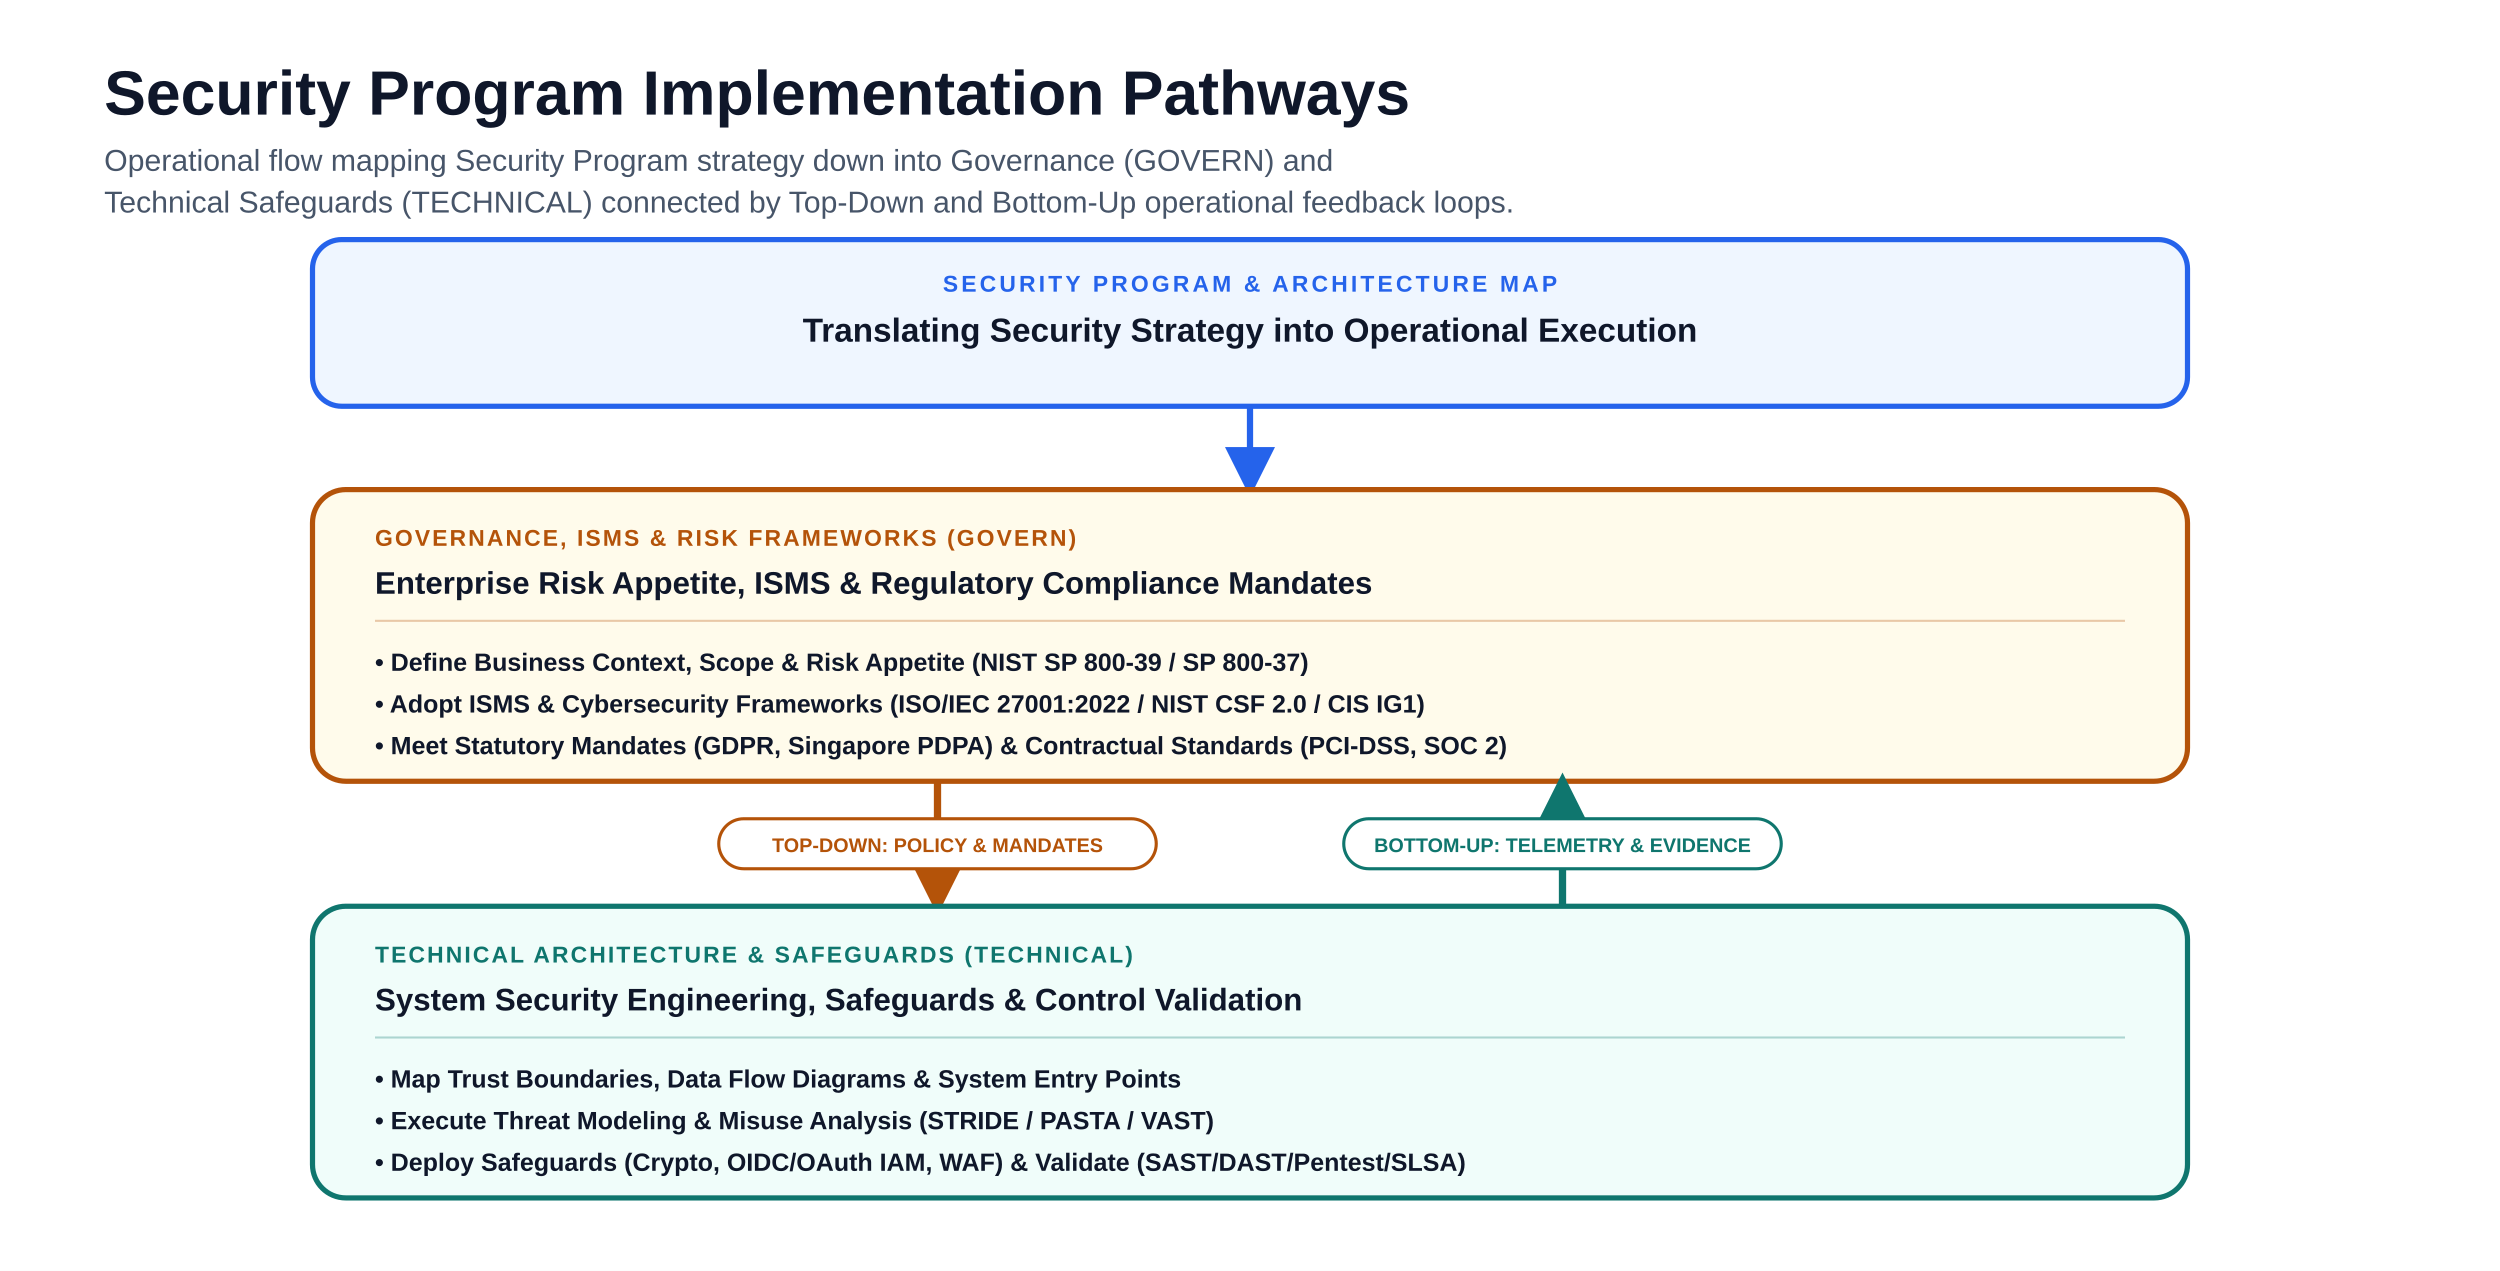
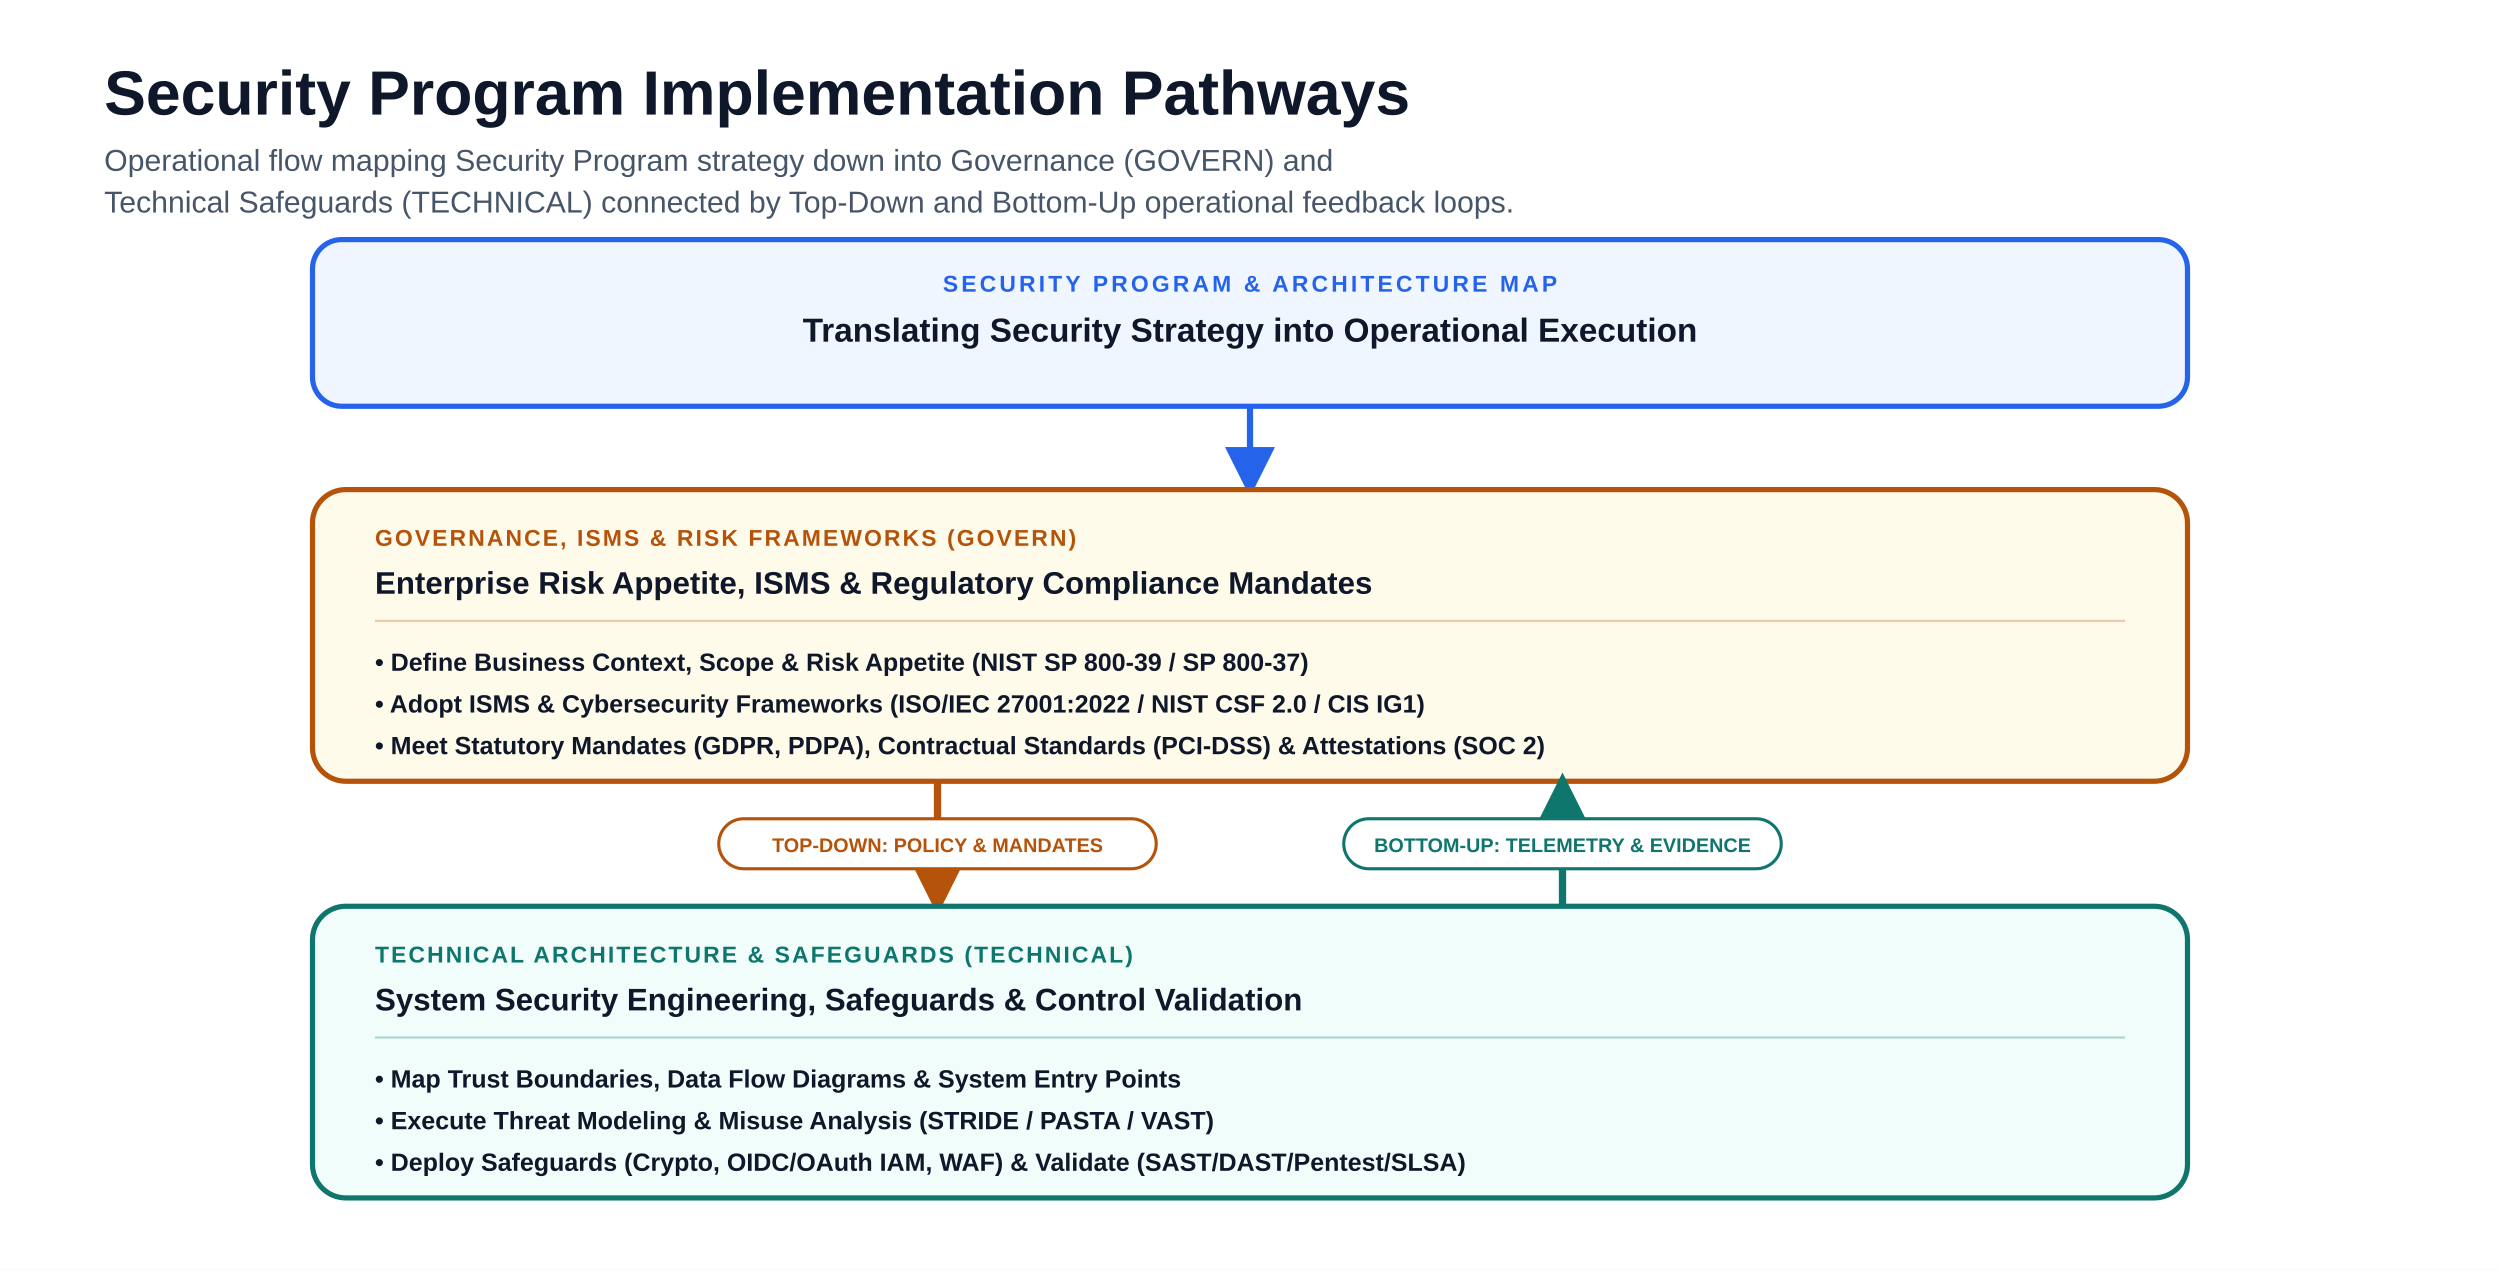
<svg xmlns="http://www.w3.org/2000/svg" viewBox="0 0 1200 610" font-family="-apple-system, BlinkMacSystemFont, 'Segoe UI', Arial, sans-serif" role="img" aria-labelledby="title description">
  <rect width="1200" height="610" fill="#ffffff" />
  <defs>
    <marker id="arrow" viewBox="0 0 10 10" refX="8.5" refY="5" markerWidth="8" markerHeight="8" orient="auto">
      <path d="M0 0 L10 5 L0 10Z" fill="#94a3b8" />
    </marker>
    <marker id="arrow-reverse" viewBox="0 0 10 10" refX="1.5" refY="5" markerWidth="8" markerHeight="8" orient="auto">
      <path d="M10 0 L0 5 L10 10Z" fill="#94a3b8" />
    </marker>
    <marker id="arrow-blue" viewBox="0 0 10 10" refX="8.5" refY="5" markerWidth="8" markerHeight="8" orient="auto">
      <path d="M0 0 L10 5 L0 10Z" fill="#2563eb" />
    </marker>
    <marker id="arrow-teal" viewBox="0 0 10 10" refX="8.5" refY="5" markerWidth="8" markerHeight="8" orient="auto">
      <path d="M0 0 L10 5 L0 10Z" fill="#0f766e" />
    </marker>
    <marker id="arrow-amber" viewBox="0 0 10 10" refX="8.5" refY="5" markerWidth="8" markerHeight="8" orient="auto">
      <path d="M0 0 L10 5 L0 10Z" fill="#b45309" />
    </marker>
    <marker id="arrow-violet" viewBox="0 0 10 10" refX="8.5" refY="5" markerWidth="8" markerHeight="8" orient="auto">
      <path d="M0 0 L10 5 L0 10Z" fill="#7c3aed" />
    </marker>
    <marker id="arrow-red" viewBox="0 0 10 10" refX="8.5" refY="5" markerWidth="8" markerHeight="8" orient="auto">
      <path d="M0 0 L10 5 L0 10Z" fill="#b91c1c" />
    </marker>
  </defs>
  <text x="50" y="55" font-size="30" font-weight="850" fill="#0f172a">Security Program Implementation Pathways</text>
  <text x="50" y="82" font-size="14.5" fill="#475569">Operational flow mapping Security Program strategy down into Governance (GOVERN) and</text>
  <text x="50" y="102" font-size="14.5" fill="#475569">Technical Safeguards (TECHNICAL) connected by Top-Down and Bottom-Up operational feedback loops.</text>
  <rect x="150" y="115" width="900" height="80" rx="14" fill="#eff6ff" stroke="#2563eb" stroke-width="2.5" />
  <text x="600" y="140" text-anchor="middle" font-size="11" font-weight="900" letter-spacing="1.5" fill="#2563eb">SECURITY PROGRAM &amp; ARCHITECTURE MAP</text>
  <text x="600" y="164" text-anchor="middle" font-size="16" font-weight="800" fill="#0f172a">Translating Security Strategy into Operational Execution</text>
  <path d="M 600 195 L 600 235" fill="none" stroke="#2563eb" stroke-width="3" marker-end="url(#arrow-blue)" />
  <rect x="150" y="235" width="900" height="140" rx="16" fill="#fffbeb" stroke="#b45309" stroke-width="2.5" />
  <text x="180" y="262" font-size="11" font-weight="900" letter-spacing="1" fill="#b45309">GOVERNANCE, ISMS &amp; RISK FRAMEWORKS (GOVERN)</text>
  <text x="180" y="285" font-size="15" font-weight="800" fill="#0f172a">Enterprise Risk Appetite, ISMS &amp; Regulatory Compliance Mandates</text>
  <line x1="180" y1="298" x2="1020" y2="298" stroke="#b45309" stroke-opacity="0.3" stroke-width="1" />
  <text x="180" y="322" font-size="12" font-weight="600" fill="#0f172a">• Define Business Context, Scope &amp; Risk Appetite (NIST SP 800-39 / SP 800-37)</text>
  <text x="180" y="342" font-size="12" font-weight="600" fill="#0f172a">• Adopt ISMS &amp; Cybersecurity Frameworks (ISO/IEC 27001:2022 / NIST CSF 2.0 / CIS IG1)</text>
-   <text x="180" y="362" font-size="12" font-weight="600" fill="#0f172a">• Meet Statutory Mandates (GDPR, Singapore PDPA) &amp; Contractual Standards (PCI-DSS, SOC 2)</text>
+   <text x="180" y="362" font-size="12" font-weight="600" fill="#0f172a">• Meet Statutory Mandates (GDPR, PDPA), Contractual Standards (PCI-DSS) &amp; Attestations (SOC 2)</text>
  <path d="M 450 375 L 450 435" fill="none" stroke="#b45309" stroke-width="3.5" marker-end="url(#arrow-amber)" />
  <rect x="345" y="393" width="210" height="24" rx="12" fill="#ffffff" stroke="#b45309" stroke-width="1.5" />
  <text x="450" y="409" text-anchor="middle" font-size="9.5" font-weight="900" fill="#b45309">TOP-DOWN: POLICY &amp; MANDATES</text>
  <path d="M 750 435 L 750 375" fill="none" stroke="#0f766e" stroke-width="3.5" marker-end="url(#arrow-teal)" />
  <rect x="645" y="393" width="210" height="24" rx="12" fill="#ffffff" stroke="#0f766e" stroke-width="1.5" />
  <text x="750" y="409" text-anchor="middle" font-size="9.5" font-weight="900" fill="#0f766e">BOTTOM-UP: TELEMETRY &amp; EVIDENCE</text>
  <rect x="150" y="435" width="900" height="140" rx="16" fill="#f0fdfa" stroke="#0f766e" stroke-width="2.5" />
  <text x="180" y="462" font-size="11" font-weight="900" letter-spacing="1" fill="#0f766e">TECHNICAL ARCHITECTURE &amp; SAFEGUARDS (TECHNICAL)</text>
  <text x="180" y="485" font-size="15" font-weight="800" fill="#0f172a">System Security Engineering, Safeguards &amp; Control Validation</text>
  <line x1="180" y1="498" x2="1020" y2="498" stroke="#0f766e" stroke-opacity="0.3" stroke-width="1" />
  <text x="180" y="522" font-size="12" font-weight="600" fill="#0f172a">• Map Trust Boundaries, Data Flow Diagrams &amp; System Entry Points</text>
  <text x="180" y="542" font-size="12" font-weight="600" fill="#0f172a">• Execute Threat Modeling &amp; Misuse Analysis (STRIDE / PASTA / VAST)</text>
  <text x="180" y="562" font-size="12" font-weight="600" fill="#0f172a">• Deploy Safeguards (Crypto, OIDC/OAuth IAM, WAF) &amp; Validate (SAST/DAST/Pentest/SLSA)</text>
</svg>
